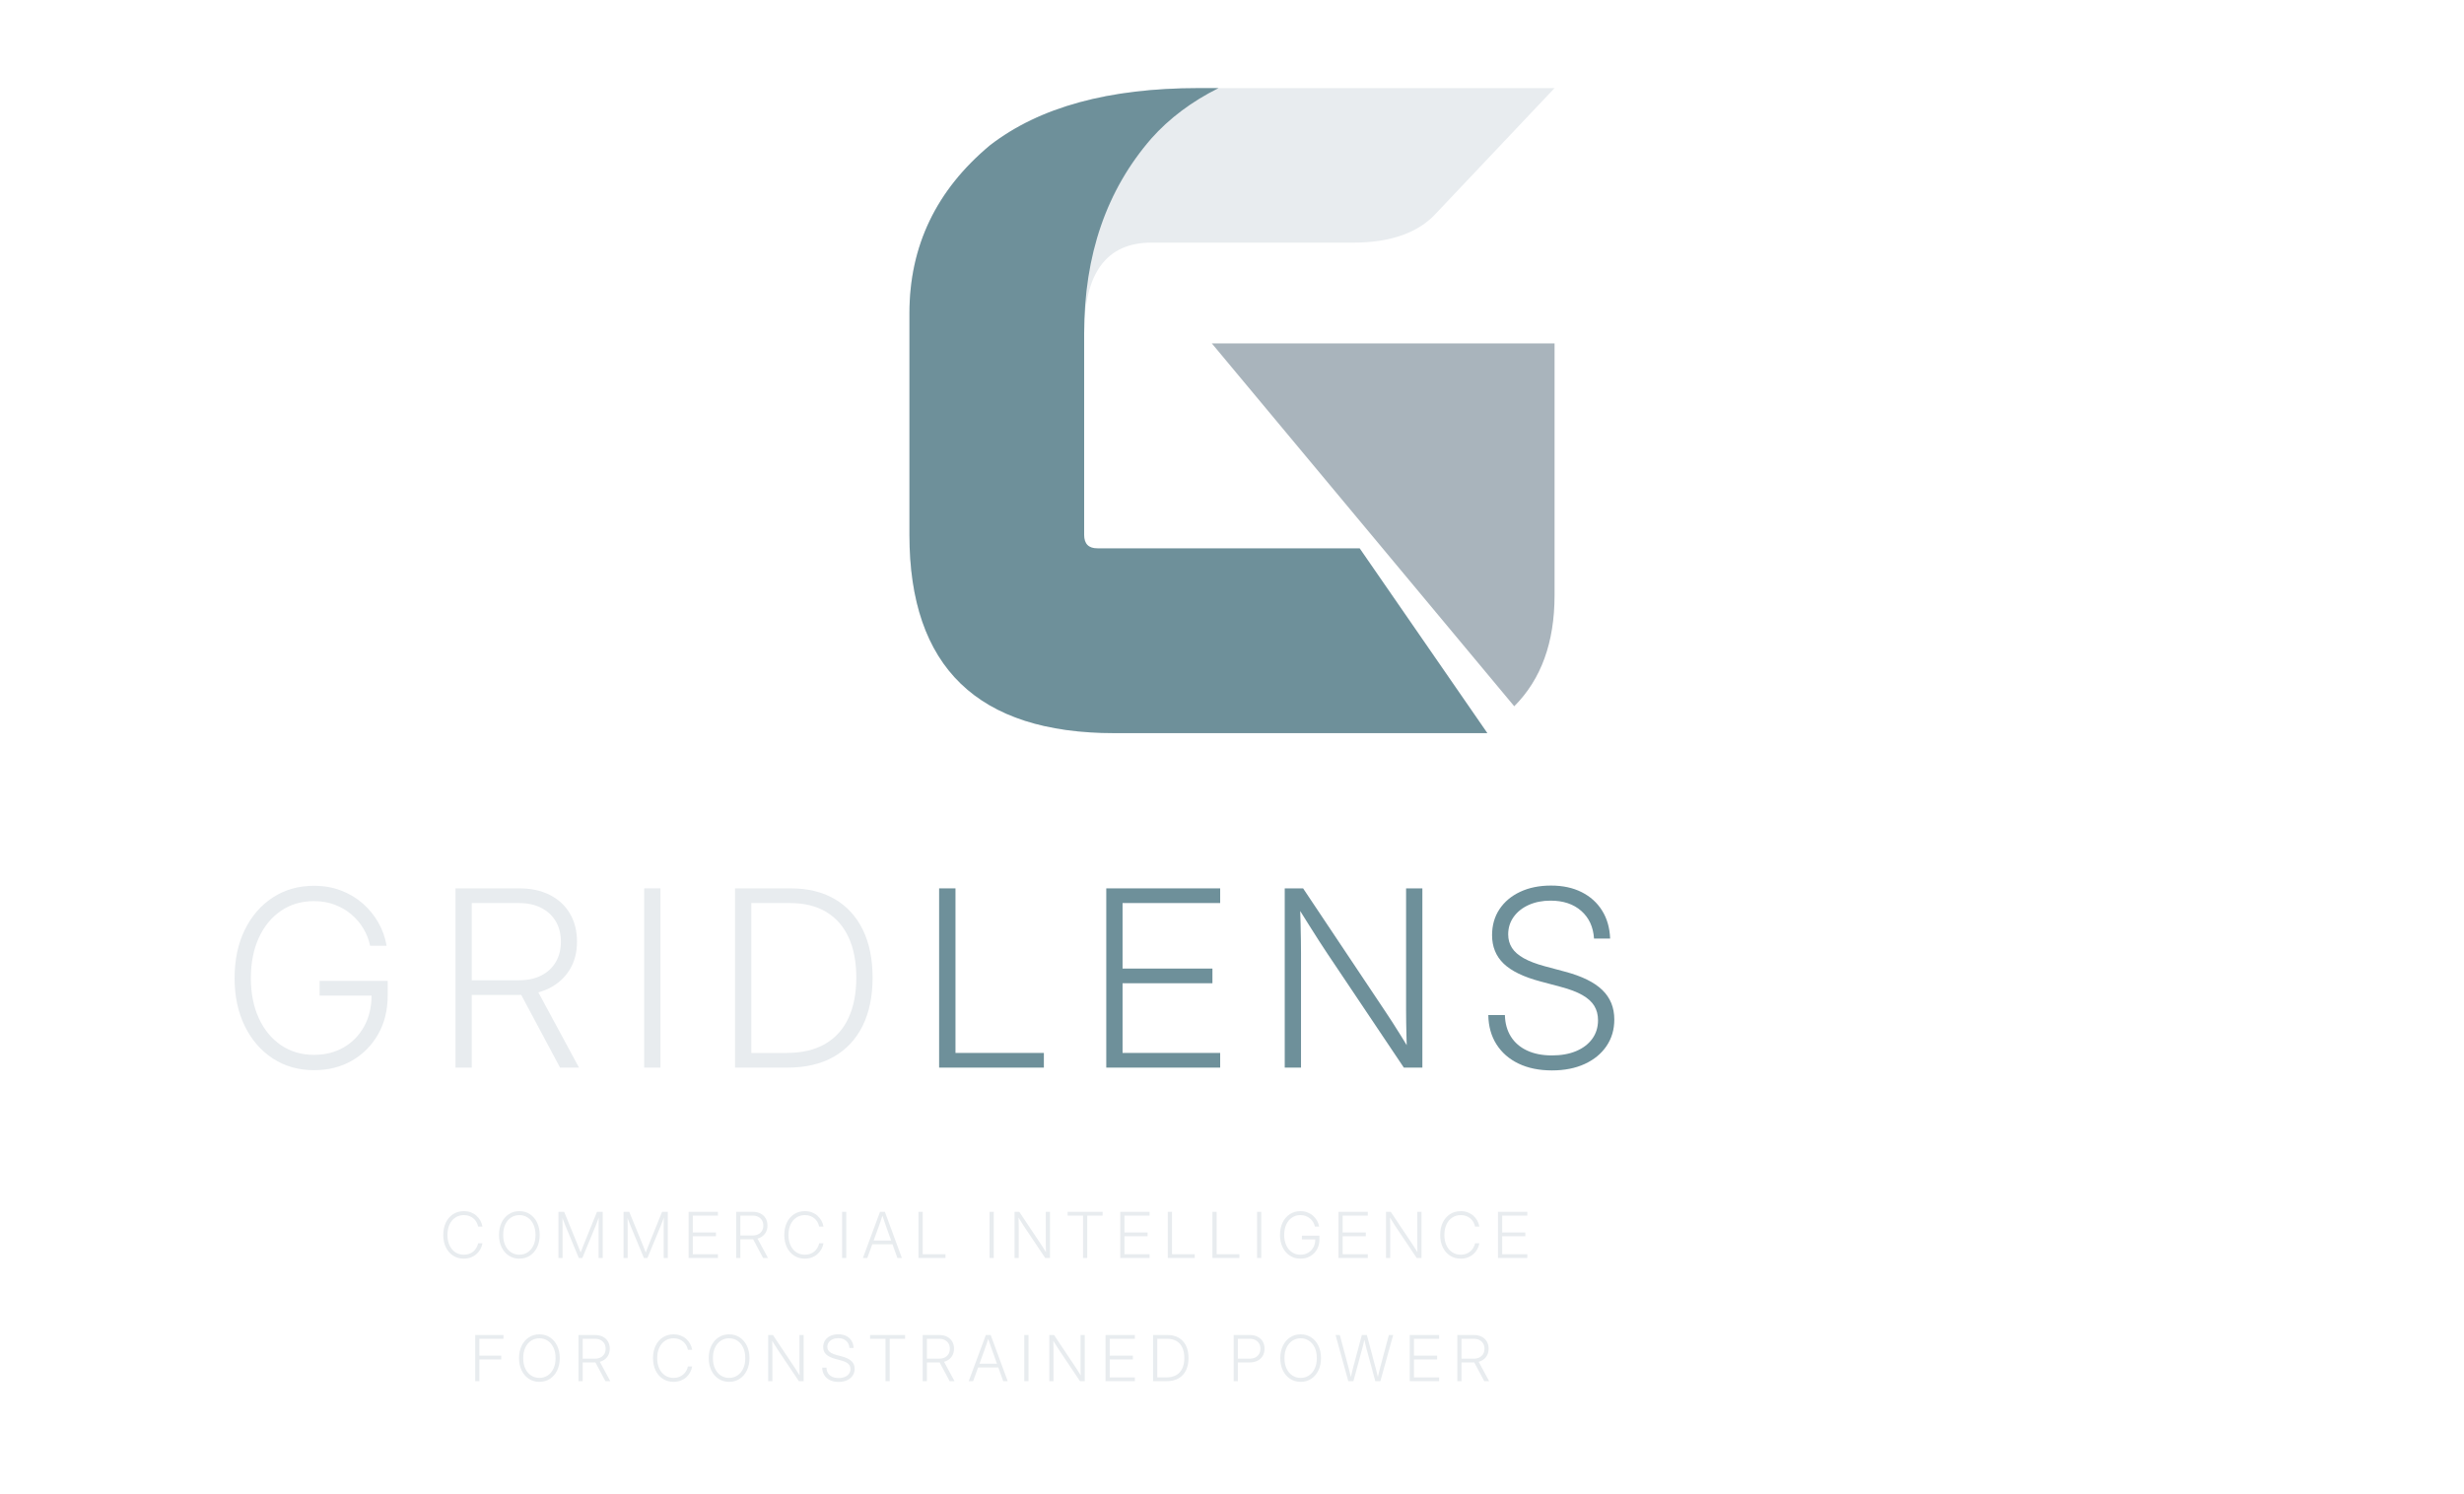
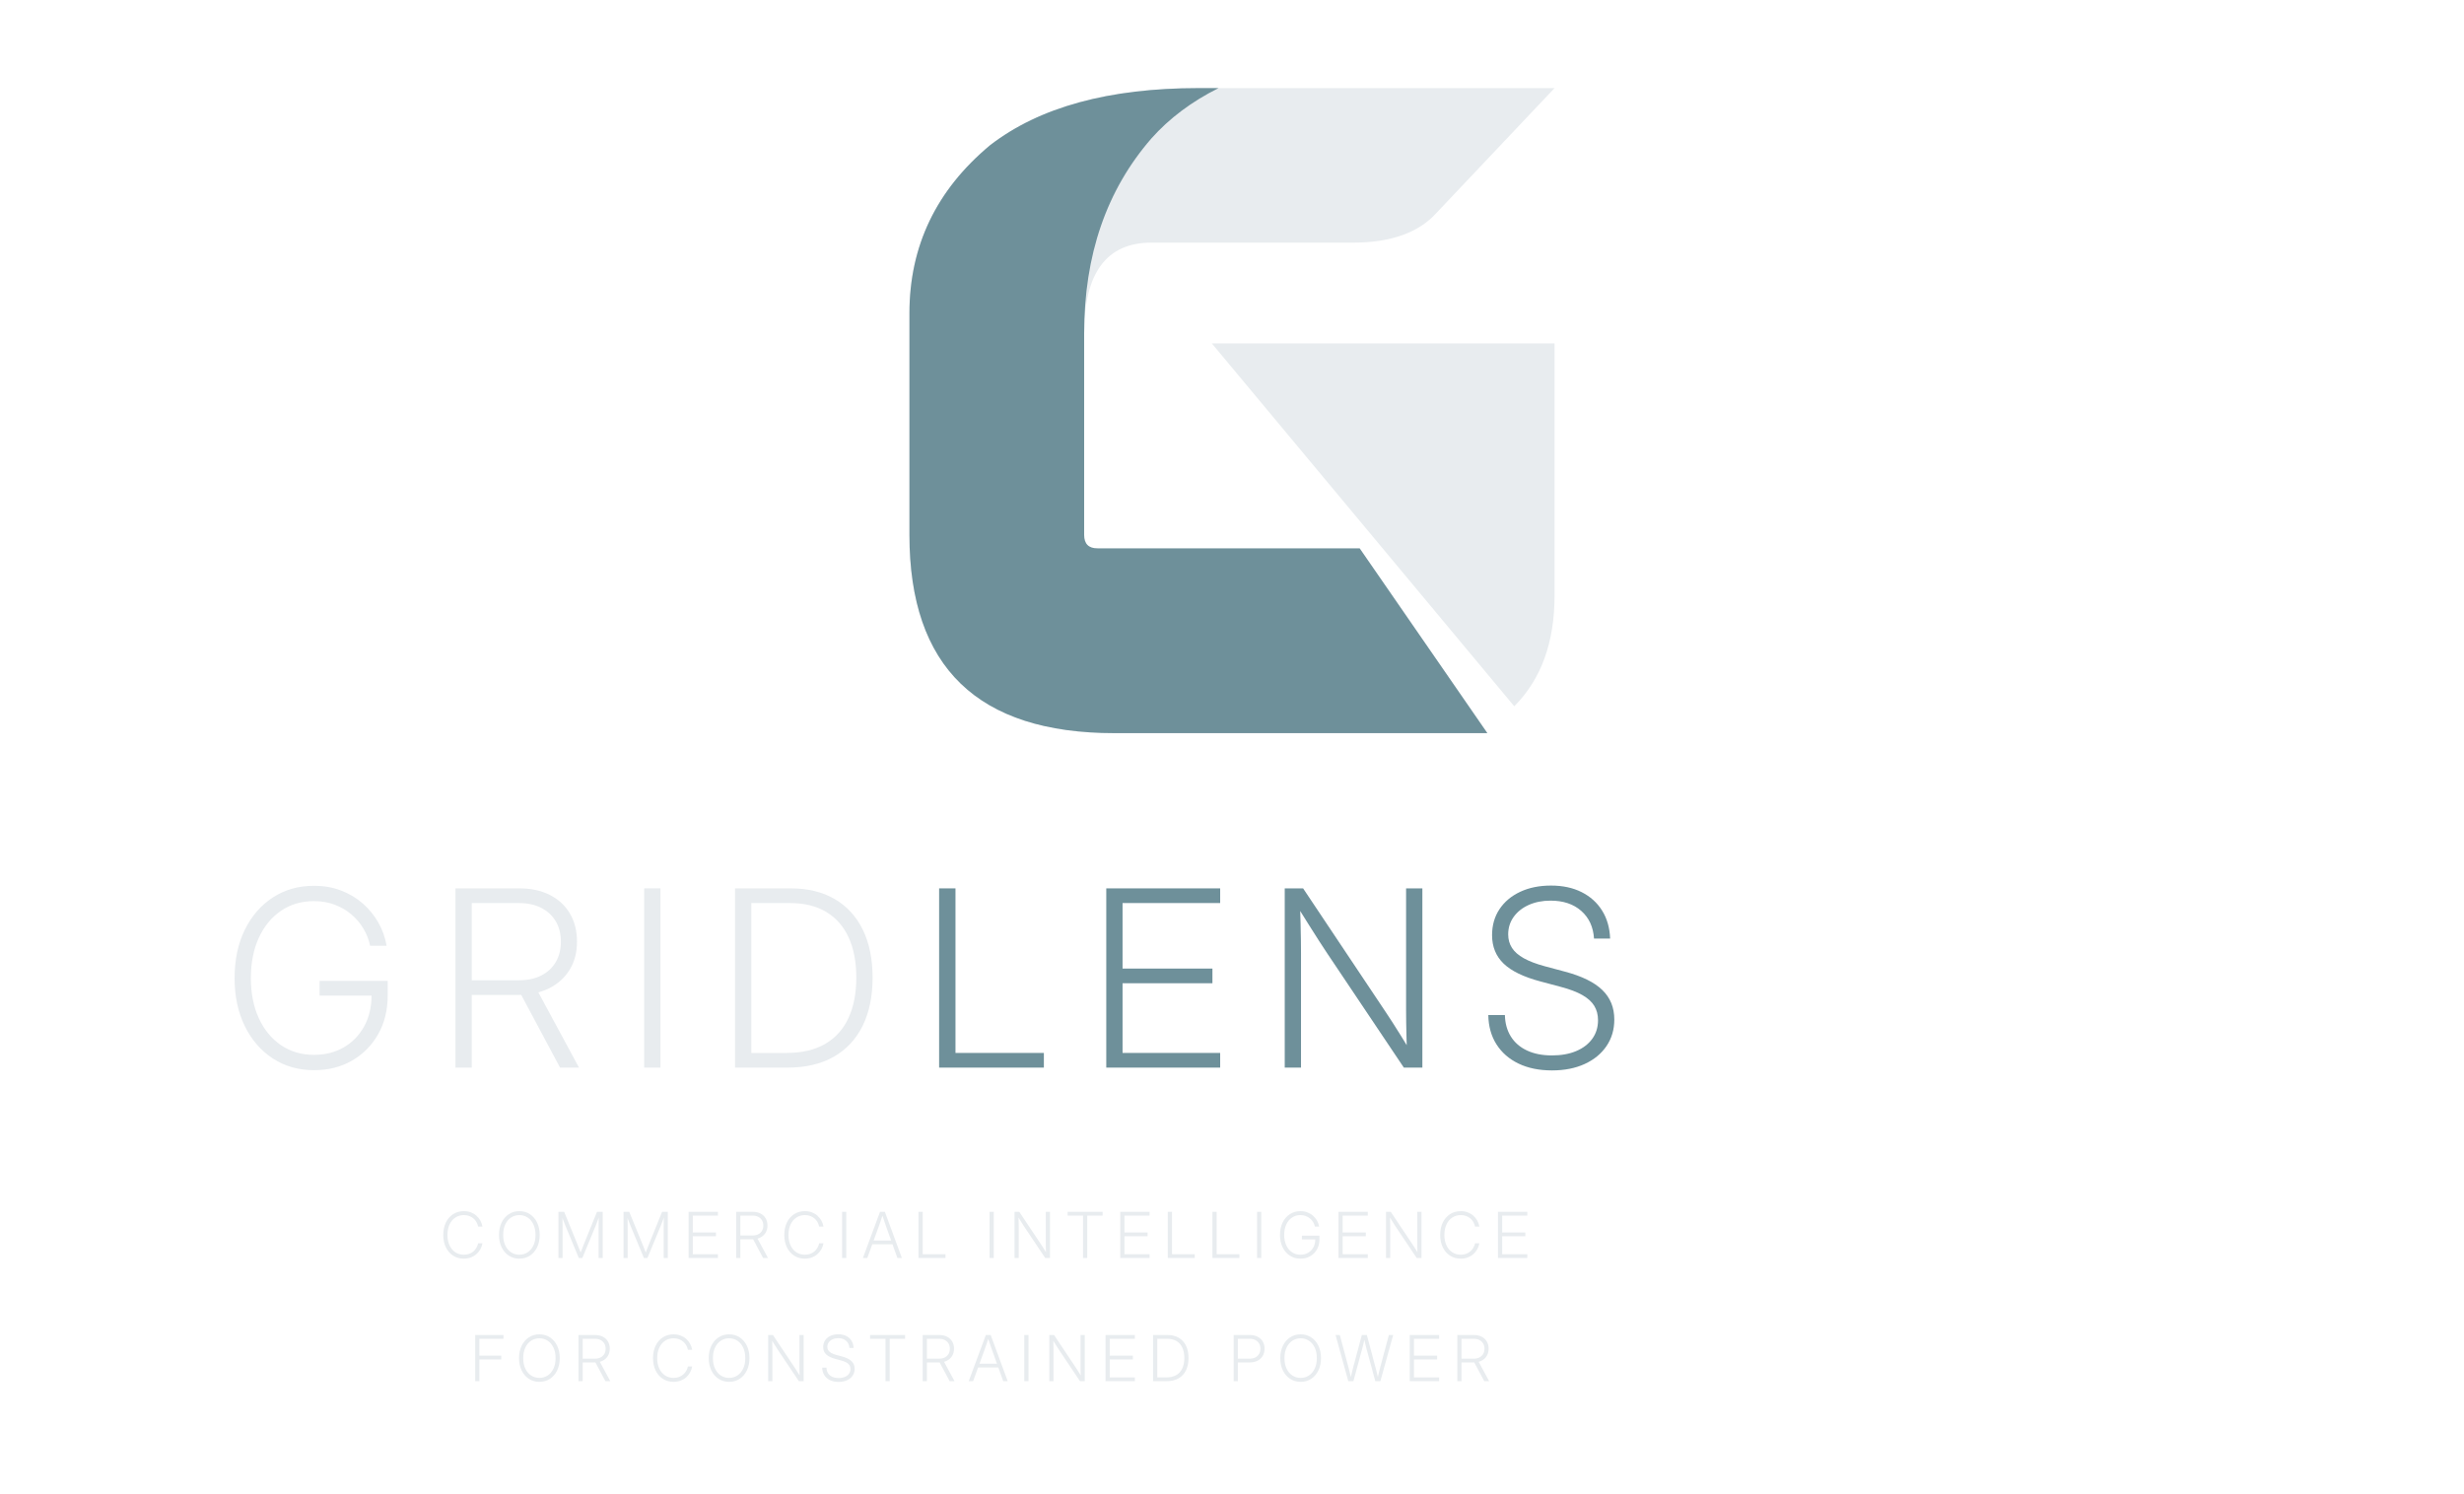
<svg xmlns="http://www.w3.org/2000/svg" width="660" height="400" viewBox="0 0 660 400" role="img">
  <g transform="translate(240 20) scale(0.9)">
    <path fill="#E8ECEF" d="M90 4H196L161 41Q153 50 136 50H76Q56 50 56 77V141H138L176 196H65Q4 196 4 137V71Q4 41 28 21Q50 4 90 4Z" />
    <path fill="#6E909A" d="M4 88V137Q4 196 65 196H176L138 141H60Q56 141 56 137V77Q56 42 76 19Q84 10 96 4H90Q50 4 28 21Q4 41 4 71Z" />
-     <path fill="#A9B4BC" d="M94 80H196V155Q196 176 184 188Z" />
+     <path fill="#E8ECEF" d="M94 80H196V155Q196 176 184 188Z" />
  </g>
  <g fill="#E8ECEF" transform="translate(60 286) scale(0.03222656 -0.03222656)">
    <path transform="translate(0 0)" d="M749.335 -21.333Q554.668 -21.333 405.668 76Q256.667 173.333 172.334 346.167Q88 519 88 744Q88 971.333 172.167 1144Q256.334 1316.667 405.334 1414Q554.334 1511.333 748.001 1511.333Q870.668 1511.333 973.501 1471.834Q1076.335 1432.334 1154.668 1363.167Q1233.002 1294.001 1283.669 1204.334Q1334.336 1114.667 1351.336 1013.333H1214.333Q1198.666 1088.666 1158.833 1155.666Q1119 1222.666 1058.166 1273.999Q997.333 1325.332 919 1354.665Q840.667 1383.998 748.001 1383.998Q591.669 1383.998 473.336 1303.331Q355.003 1222.665 289.169 1078.665Q223.336 934.666 223.336 744Q223.336 555.334 289.003 411.668Q354.669 268.002 473.169 187.002Q591.669 106.002 749.335 106.002Q887.001 106.002 994.5 167.835Q1102 229.668 1164.333 341.668Q1226.666 453.667 1226.666 603.999L1272 598.666H794.669V720.668H1360.669V598.666Q1360.669 417.333 1281.169 277.5Q1201.669 137.667 1063.835 58.167Q926.001 -21.333 749.335 -21.333Z" />
    <path transform="translate(1769.303 0)" d="M154.666 0V1490H685.334Q830.668 1490 938.335 1435.667Q1046.002 1381.333 1105.336 1281.666Q1164.669 1182 1164.669 1046.666Q1164.669 911.999 1102.836 812.332Q1041.002 712.666 931.002 658.332Q821.001 603.999 676.001 603.999H229.334V726.001H682.668Q788.667 726.001 866.834 765.334Q945 804.667 987.833 876.834Q1030.667 949 1030.667 1046.666Q1030.667 1145.666 987.5 1217.332Q944.334 1288.998 866.167 1328.498Q788.001 1367.998 681.334 1367.998H290.002V0ZM1023.999 0 664.666 672.667H818.003L1181.336 0Z" />
    <path transform="translate(3337.606 0)" d="M290.002 1490V0H154.666V1490Z" />
    <path transform="translate(4092.909 0)" d="M591.334 0H230.668V122.002H583.334Q775.396 122.002 904.364 197.335Q1033.333 272.668 1097.999 413.335Q1162.665 554.001 1162.665 748.67Q1162.665 941.333 1099.832 1079.999Q1036.999 1218.665 913.88 1293.331Q790.761 1367.998 609.334 1367.998H225.334V1490H617.334Q830.668 1490 982.986 1401.167Q1135.305 1312.333 1216.653 1146.167Q1298.001 980 1298.001 748.667Q1298.001 514.333 1214.835 346.667Q1131.668 179 973.807 89.5Q815.946 0 591.334 0ZM290.002 1490V0H154.666V1490Z" />
    <path fill="#6E909A" transform="translate(5789.212 0)" d="M154.666 0V1490H290.669V122.002H1025.335V0Z" />
    <path fill="#6E909A" transform="translate(7178.515 0)" d="M154.666 0V1490H1101.334V1367.998H290.002V823.335H1037.001V701.332H290.002V122.002H1101.334V0Z" />
    <path fill="#6E909A" transform="translate(8661.818 0)" d="M154.666 0V1490H307.336L990.999 466.337Q1016.998 428.337 1049.665 377.004Q1082.331 325.67 1117.998 268.837Q1153.665 212.003 1187.331 156.003L1169.998 132.003Q1168.664 184.669 1166.831 249.17Q1164.998 313.67 1164.164 373.67Q1163.331 433.671 1163.331 471.67V1490H1298.667V0H1144.664L507.003 950.995Q479.67 991.661 442.336 1049.661Q405.003 1107.661 359.336 1180.329Q313.669 1252.996 261.669 1336.33L281.335 1368.331Q284.669 1273.663 286.502 1195.329Q288.336 1116.995 289.169 1055.995Q290.002 994.994 290.002 952.328V0Z" />
    <path fill="#6E909A" transform="translate(10425.121 0)" d="M612.668 -23.333Q453.001 -23.333 335 33.334Q217 90.001 151.333 193.334Q85.666 296.668 83.333 436.669H221.336Q223.669 333.669 271.002 258.169Q318.335 182.669 405.502 142.002Q492.668 101.336 612.668 101.336Q728.335 101.336 814.001 137.502Q899.667 173.669 947.5 239.668Q995.334 305.668 995.334 394Q995.334 462 964.334 513Q933.334 564 865.501 602.833Q797.668 641.666 685.335 671.332L518.001 715.999Q307.333 771.665 211 864.332Q114.666 956.999 114.666 1101.333Q114.666 1224 176.166 1316.666Q237.667 1409.333 348.333 1461.333Q459 1513.333 604.668 1513.333Q750.668 1513.333 859.169 1458.667Q967.669 1404 1029.336 1305.166Q1091.003 1206.333 1096.003 1072.665H962Q953 1216.665 856.334 1302.331Q759.667 1387.998 600.668 1387.998Q499.001 1387.998 419.335 1352.165Q339.669 1316.331 294.169 1252.832Q248.669 1189.332 248.669 1107.333Q248.669 1044 280.169 995.167Q311.669 946.334 378.669 909.001Q445.669 871.668 552.669 842.668L722.002 797.335Q826.669 769.335 903.502 731.668Q980.336 694.001 1030.669 645.335Q1081.003 596.668 1105.836 535.501Q1130.67 474.334 1130.67 399.334Q1130.67 274.667 1065.836 179.167Q1001.003 83.667 884.502 30.167Q768.002 -23.333 612.668 -23.333Z" />
  </g>
  <g fill="#E8ECEF" transform="translate(118 337) scale(0.00830078 -0.00830078)">
    <path transform="translate(0 0)" d="M753.335 -21.333Q555.001 -21.333 405.167 76Q255.334 173.333 171.667 346Q88 518.667 88 744Q88 971 171.334 1143.667Q254.667 1316.333 404.834 1413.833Q555.001 1511.333 753.335 1511.333Q875.001 1511.333 976.835 1473.167Q1078.668 1435.001 1156.502 1366.501Q1234.335 1298.001 1284.169 1208.001Q1334.002 1118 1352.669 1013.333H1214.333Q1197.333 1093 1158 1160.666Q1118.666 1228.333 1059.5 1278.499Q1000.333 1328.665 923.167 1356.331Q846.001 1383.998 753.335 1383.998Q597.668 1383.998 478.335 1305.498Q359.002 1226.998 291.169 1083.498Q223.336 939.999 223.336 744Q223.336 548.001 291.169 405.002Q359.002 262.002 478.335 184.002Q597.668 106.002 753.335 106.002Q846.001 106.002 922.834 133.669Q999.667 161.335 1058.667 211.335Q1117.666 261.334 1157.5 328.667Q1197.333 396 1215 475.334H1352.669Q1334.669 371.666 1284.502 281.666Q1234.335 191.666 1156.502 123.499Q1078.668 55.333 976.835 17Q875.001 -21.333 753.335 -21.333Z" />
    <path transform="translate(1798.412 0)" d="M745.335 -21.333Q552.668 -21.333 404.167 76.5Q255.667 174.333 171.834 347.167Q88 520 88 744Q88 970 172 1142.833Q256 1315.667 404.334 1413.5Q552.668 1511.333 745.335 1511.333Q938.335 1511.333 1086.335 1413.5Q1234.336 1315.667 1318.169 1142.833Q1402.003 970 1402.003 744Q1402.003 519.667 1318.169 346.833Q1234.336 174 1086.335 76.333Q938.335 -21.333 745.335 -21.333ZM745.335 106.002Q891.667 106.002 1009.834 182.169Q1128 258.335 1197.333 401.334Q1266.667 544.334 1266.667 744Q1266.667 944.666 1197.333 1087.999Q1128 1231.332 1009.834 1307.665Q891.667 1383.998 745.335 1383.998Q599.002 1383.998 480.669 1307.998Q362.336 1231.998 292.836 1088.666Q223.336 945.333 223.336 744Q223.336 544.667 292.503 401.668Q361.669 258.668 480.002 182.335Q598.335 106.002 745.335 106.002Z" />
    <path transform="translate(3649.823 0)" d="M154.666 0V1490H339.337L763 453.338Q776.667 420.671 793.501 378.004Q810.334 335.337 827.834 290.004Q845.334 244.67 861.501 203.003Q877.668 161.336 889.334 130.67H854Q865.667 161.336 881.5 203.003Q897.334 244.67 915 290.004Q932.667 335.337 949.501 378.004Q966.334 420.671 979.334 453.338L1398.664 1490H1584.001V0H1450.665V954.661Q1450.665 999.995 1450.999 1049.995Q1451.332 1099.995 1452.499 1151.996Q1453.666 1203.996 1454.666 1256.663Q1455.666 1309.33 1456.332 1359.997H1477.666Q1455.332 1299.996 1433.666 1242.663Q1411.999 1185.329 1391.999 1133.328Q1371.999 1081.328 1354.165 1036.328Q1336.332 991.328 1321.332 954.661L926.335 0H812.333L416.002 954.661Q401.003 991.328 382.836 1036.328Q364.669 1081.328 344.336 1133.328Q324.002 1185.329 301.669 1242.663Q279.335 1299.996 255.668 1359.997H283.002Q284.336 1309.33 285.002 1256.663Q285.669 1203.996 286.836 1151.996Q288.002 1099.995 288.336 1049.995Q288.669 999.995 288.669 954.661V0Z" />
    <path transform="translate(5750.235 0)" d="M154.666 0V1490H339.337L763 453.338Q776.667 420.671 793.501 378.004Q810.334 335.337 827.834 290.004Q845.334 244.67 861.501 203.003Q877.668 161.336 889.334 130.67H854Q865.667 161.336 881.5 203.003Q897.334 244.67 915 290.004Q932.667 335.337 949.501 378.004Q966.334 420.671 979.334 453.338L1398.664 1490H1584.001V0H1450.665V954.661Q1450.665 999.995 1450.999 1049.995Q1451.332 1099.995 1452.499 1151.996Q1453.666 1203.996 1454.666 1256.663Q1455.666 1309.33 1456.332 1359.997H1477.666Q1455.332 1299.996 1433.666 1242.663Q1411.999 1185.329 1391.999 1133.328Q1371.999 1081.328 1354.165 1036.328Q1336.332 991.328 1321.332 954.661L926.335 0H812.333L416.002 954.661Q401.003 991.328 382.836 1036.328Q364.669 1081.328 344.336 1133.328Q324.002 1185.329 301.669 1242.663Q279.335 1299.996 255.668 1359.997H283.002Q284.336 1309.33 285.002 1256.663Q285.669 1203.996 286.836 1151.996Q288.002 1099.995 288.336 1049.995Q288.669 999.995 288.669 954.661V0Z" />
    <path transform="translate(7850.647 0)" d="M154.666 0V1490H1101.334V1367.998H290.002V823.335H1037.001V701.332H290.002V122.002H1101.334V0Z" />
    <path transform="translate(9385.059 0)" d="M154.666 0V1490H685.334Q830.668 1490 938.335 1435.667Q1046.002 1381.333 1105.336 1281.666Q1164.669 1182 1164.669 1046.666Q1164.669 911.999 1102.836 812.332Q1041.002 712.666 931.002 658.332Q821.001 603.999 676.001 603.999H229.334V726.001H682.668Q788.667 726.001 866.834 765.334Q945 804.667 987.833 876.834Q1030.667 949 1030.667 1046.666Q1030.667 1145.666 987.5 1217.332Q944.334 1288.998 866.167 1328.498Q788.001 1367.998 681.334 1367.998H290.002V0ZM1023.999 0 664.666 672.667H818.003L1181.336 0Z" />
    <path transform="translate(11004.471 0)" d="M753.335 -21.333Q555.001 -21.333 405.167 76Q255.334 173.333 171.667 346Q88 518.667 88 744Q88 971 171.334 1143.667Q254.667 1316.333 404.834 1413.833Q555.001 1511.333 753.335 1511.333Q875.001 1511.333 976.835 1473.167Q1078.668 1435.001 1156.502 1366.501Q1234.335 1298.001 1284.169 1208.001Q1334.002 1118 1352.669 1013.333H1214.333Q1197.333 1093 1158 1160.666Q1118.666 1228.333 1059.5 1278.499Q1000.333 1328.665 923.167 1356.331Q846.001 1383.998 753.335 1383.998Q597.668 1383.998 478.335 1305.498Q359.002 1226.998 291.169 1083.498Q223.336 939.999 223.336 744Q223.336 548.001 291.169 405.002Q359.002 262.002 478.335 184.002Q597.668 106.002 753.335 106.002Q846.001 106.002 922.834 133.669Q999.667 161.335 1058.667 211.335Q1117.666 261.334 1157.5 328.667Q1197.333 396 1215 475.334H1352.669Q1334.669 371.666 1284.502 281.666Q1234.335 191.666 1156.502 123.499Q1078.668 55.333 976.835 17Q875.001 -21.333 753.335 -21.333Z" />
    <path transform="translate(12802.882 0)" d="M290.002 1490V0H154.666V1490Z" />
    <path transform="translate(13609.294 0)" d="M20 0 572.333 1490H729.336L1278.002 0H1133.666L781.002 983.328Q750.335 1069.328 714.835 1172.329Q679.335 1275.33 630.334 1425.999H671.002Q622.001 1275.33 586.501 1172.329Q551.001 1069.328 519.667 983.328L161.669 0ZM283.001 442.332V564.334H1015.001V442.332Z" />
    <path transform="translate(15268.706 0)" d="M154.666 0V1490H290.669V122.002H1025.335V0Z" />
    <path transform="translate(16709.118 0)" d="" />
    <path transform="translate(17561.529 0)" d="M290.002 1490V0H154.666V1490Z" />
    <path transform="translate(18367.941 0)" d="M154.666 0V1490H307.336L990.999 466.337Q1016.998 428.337 1049.665 377.004Q1082.331 325.67 1117.998 268.837Q1153.665 212.003 1187.331 156.003L1169.998 132.003Q1168.664 184.669 1166.831 249.17Q1164.998 313.67 1164.164 373.67Q1163.331 433.671 1163.331 471.67V1490H1298.667V0H1144.664L507.003 950.995Q479.67 991.661 442.336 1049.661Q405.003 1107.661 359.336 1180.329Q313.669 1252.996 261.669 1336.33L281.335 1368.331Q284.669 1273.663 286.502 1195.329Q288.336 1116.995 289.169 1055.995Q290.002 994.994 290.002 952.328V0Z" />
    <path transform="translate(20182.353 0)" d="M53.333 1367.998V1490H1182.001V1367.998H686.002V0H550.666V1367.998Z" />
    <path transform="translate(21778.765 0)" d="M154.666 0V1490H1101.334V1367.998H290.002V823.335H1037.001V701.332H290.002V122.002H1101.334V0Z" />
    <path transform="translate(23313.177 0)" d="M154.666 0V1490H290.669V122.002H1025.335V0Z" />
    <path transform="translate(24753.588 0)" d="M154.666 0V1490H290.669V122.002H1025.335V0Z" />
    <path transform="translate(26194 0)" d="M290.002 1490V0H154.666V1490Z" />
    <path transform="translate(27000.412 0)" d="M749.335 -21.333Q554.668 -21.333 405.668 76Q256.667 173.333 172.334 346.167Q88 519 88 744Q88 971.333 172.167 1144Q256.334 1316.667 405.334 1414Q554.334 1511.333 748.001 1511.333Q870.668 1511.333 973.501 1471.834Q1076.335 1432.334 1154.668 1363.167Q1233.002 1294.001 1283.669 1204.334Q1334.336 1114.667 1351.336 1013.333H1214.333Q1198.666 1088.666 1158.833 1155.666Q1119 1222.666 1058.166 1273.999Q997.333 1325.332 919 1354.665Q840.667 1383.998 748.001 1383.998Q591.669 1383.998 473.336 1303.331Q355.003 1222.665 289.169 1078.665Q223.336 934.666 223.336 744Q223.336 555.334 289.003 411.668Q354.669 268.002 473.169 187.002Q591.669 106.002 749.335 106.002Q887.001 106.002 994.5 167.835Q1102 229.668 1164.333 341.668Q1226.666 453.667 1226.666 603.999L1272 598.666H794.669V720.668H1360.669V598.666Q1360.669 417.333 1281.169 277.5Q1201.669 137.667 1063.835 58.167Q926.001 -21.333 749.335 -21.333Z" />
    <path transform="translate(28820.823 0)" d="M154.666 0V1490H1101.334V1367.998H290.002V823.335H1037.001V701.332H290.002V122.002H1101.334V0Z" />
    <path transform="translate(30355.235 0)" d="M154.666 0V1490H307.336L990.999 466.337Q1016.998 428.337 1049.665 377.004Q1082.331 325.67 1117.998 268.837Q1153.665 212.003 1187.331 156.003L1169.998 132.003Q1168.664 184.669 1166.831 249.17Q1164.998 313.67 1164.164 373.67Q1163.331 433.671 1163.331 471.67V1490H1298.667V0H1144.664L507.003 950.995Q479.67 991.661 442.336 1049.661Q405.003 1107.661 359.336 1180.329Q313.669 1252.996 261.669 1336.33L281.335 1368.331Q284.669 1273.663 286.502 1195.329Q288.336 1116.995 289.169 1055.995Q290.002 994.994 290.002 952.328V0Z" />
    <path transform="translate(32169.647 0)" d="M753.335 -21.333Q555.001 -21.333 405.167 76Q255.334 173.333 171.667 346Q88 518.667 88 744Q88 971 171.334 1143.667Q254.667 1316.333 404.834 1413.833Q555.001 1511.333 753.335 1511.333Q875.001 1511.333 976.835 1473.167Q1078.668 1435.001 1156.502 1366.501Q1234.335 1298.001 1284.169 1208.001Q1334.002 1118 1352.669 1013.333H1214.333Q1197.333 1093 1158 1160.666Q1118.666 1228.333 1059.5 1278.499Q1000.333 1328.665 923.167 1356.331Q846.001 1383.998 753.335 1383.998Q597.668 1383.998 478.335 1305.498Q359.002 1226.998 291.169 1083.498Q223.336 939.999 223.336 744Q223.336 548.001 291.169 405.002Q359.002 262.002 478.335 184.002Q597.668 106.002 753.335 106.002Q846.001 106.002 922.834 133.669Q999.667 161.335 1058.667 211.335Q1117.666 261.334 1157.5 328.667Q1197.333 396 1215 475.334H1352.669Q1334.669 371.666 1284.502 281.666Q1234.335 191.666 1156.502 123.499Q1078.668 55.333 976.835 17Q875.001 -21.333 753.335 -21.333Z" />
    <path transform="translate(33968.059 0)" d="M154.666 0V1490H1101.334V1367.998H290.002V823.335H1037.001V701.332H290.002V122.002H1101.334V0Z" />
  </g>
  <g fill="#E8ECEF" transform="translate(126 370) scale(0.00830078 -0.00830078)">
    <path transform="translate(0 0)" d="M154.666 0V1490H1066.668V1367.998H290.002V823.335H995.335V701.332H290.002V0Z" />
    <path transform="translate(1481.412 0)" d="M745.335 -21.333Q552.668 -21.333 404.167 76.5Q255.667 174.333 171.834 347.167Q88 520 88 744Q88 970 172 1142.833Q256 1315.667 404.334 1413.5Q552.668 1511.333 745.335 1511.333Q938.335 1511.333 1086.335 1413.5Q1234.336 1315.667 1318.169 1142.833Q1402.003 970 1402.003 744Q1402.003 519.667 1318.169 346.833Q1234.336 174 1086.335 76.333Q938.335 -21.333 745.335 -21.333ZM745.335 106.002Q891.667 106.002 1009.834 182.169Q1128 258.335 1197.333 401.334Q1266.667 544.334 1266.667 744Q1266.667 944.666 1197.333 1087.999Q1128 1231.332 1009.834 1307.665Q891.667 1383.998 745.335 1383.998Q599.002 1383.998 480.669 1307.998Q362.336 1231.998 292.836 1088.666Q223.336 945.333 223.336 744Q223.336 544.667 292.503 401.668Q361.669 258.668 480.002 182.335Q598.335 106.002 745.335 106.002Z" />
    <path transform="translate(3332.823 0)" d="M154.666 0V1490H685.334Q830.668 1490 938.335 1435.667Q1046.002 1381.333 1105.336 1281.666Q1164.669 1182 1164.669 1046.666Q1164.669 911.999 1102.836 812.332Q1041.002 712.666 931.002 658.332Q821.001 603.999 676.001 603.999H229.334V726.001H682.668Q788.667 726.001 866.834 765.334Q945 804.667 987.833 876.834Q1030.667 949 1030.667 1046.666Q1030.667 1145.666 987.5 1217.332Q944.334 1288.998 866.167 1328.498Q788.001 1367.998 681.334 1367.998H290.002V0ZM1023.999 0 664.666 672.667H818.003L1181.336 0Z" />
    <path transform="translate(4952.235 0)" d="" />
    <path transform="translate(5804.647 0)" d="M753.335 -21.333Q555.001 -21.333 405.167 76Q255.334 173.333 171.667 346Q88 518.667 88 744Q88 971 171.334 1143.667Q254.667 1316.333 404.834 1413.833Q555.001 1511.333 753.335 1511.333Q875.001 1511.333 976.835 1473.167Q1078.668 1435.001 1156.502 1366.501Q1234.335 1298.001 1284.169 1208.001Q1334.002 1118 1352.669 1013.333H1214.333Q1197.333 1093 1158 1160.666Q1118.666 1228.333 1059.5 1278.499Q1000.333 1328.665 923.167 1356.331Q846.001 1383.998 753.335 1383.998Q597.668 1383.998 478.335 1305.498Q359.002 1226.998 291.169 1083.498Q223.336 939.999 223.336 744Q223.336 548.001 291.169 405.002Q359.002 262.002 478.335 184.002Q597.668 106.002 753.335 106.002Q846.001 106.002 922.834 133.669Q999.667 161.335 1058.667 211.335Q1117.666 261.334 1157.5 328.667Q1197.333 396 1215 475.334H1352.669Q1334.669 371.666 1284.502 281.666Q1234.335 191.666 1156.502 123.499Q1078.668 55.333 976.835 17Q875.001 -21.333 753.335 -21.333Z" />
    <path transform="translate(7603.059 0)" d="M745.335 -21.333Q552.668 -21.333 404.167 76.5Q255.667 174.333 171.834 347.167Q88 520 88 744Q88 970 172 1142.833Q256 1315.667 404.334 1413.5Q552.668 1511.333 745.335 1511.333Q938.335 1511.333 1086.335 1413.5Q1234.336 1315.667 1318.169 1142.833Q1402.003 970 1402.003 744Q1402.003 519.667 1318.169 346.833Q1234.336 174 1086.335 76.333Q938.335 -21.333 745.335 -21.333ZM745.335 106.002Q891.667 106.002 1009.834 182.169Q1128 258.335 1197.333 401.334Q1266.667 544.334 1266.667 744Q1266.667 944.666 1197.333 1087.999Q1128 1231.332 1009.834 1307.665Q891.667 1383.998 745.335 1383.998Q599.002 1383.998 480.669 1307.998Q362.336 1231.998 292.836 1088.666Q223.336 945.333 223.336 744Q223.336 544.667 292.503 401.668Q361.669 258.668 480.002 182.335Q598.335 106.002 745.335 106.002Z" />
    <path transform="translate(9454.471 0)" d="M154.666 0V1490H307.336L990.999 466.337Q1016.998 428.337 1049.665 377.004Q1082.331 325.67 1117.998 268.837Q1153.665 212.003 1187.331 156.003L1169.998 132.003Q1168.664 184.669 1166.831 249.17Q1164.998 313.67 1164.164 373.67Q1163.331 433.671 1163.331 471.67V1490H1298.667V0H1144.664L507.003 950.995Q479.67 991.661 442.336 1049.661Q405.003 1107.661 359.336 1180.329Q313.669 1252.996 261.669 1336.33L281.335 1368.331Q284.669 1273.663 286.502 1195.329Q288.336 1116.995 289.169 1055.995Q290.002 994.994 290.002 952.328V0Z" />
    <path transform="translate(11268.882 0)" d="M612.668 -23.333Q453.001 -23.333 335 33.334Q217 90.001 151.333 193.334Q85.666 296.668 83.333 436.669H221.336Q223.669 333.669 271.002 258.169Q318.335 182.669 405.502 142.002Q492.668 101.336 612.668 101.336Q728.335 101.336 814.001 137.502Q899.667 173.669 947.5 239.668Q995.334 305.668 995.334 394Q995.334 462 964.334 513Q933.334 564 865.501 602.833Q797.668 641.666 685.335 671.332L518.001 715.999Q307.333 771.665 211 864.332Q114.666 956.999 114.666 1101.333Q114.666 1224 176.166 1316.666Q237.667 1409.333 348.333 1461.333Q459 1513.333 604.668 1513.333Q750.668 1513.333 859.169 1458.667Q967.669 1404 1029.336 1305.166Q1091.003 1206.333 1096.003 1072.665H962Q953 1216.665 856.334 1302.331Q759.667 1387.998 600.668 1387.998Q499.001 1387.998 419.335 1352.165Q339.669 1316.331 294.169 1252.832Q248.669 1189.332 248.669 1107.333Q248.669 1044 280.169 995.167Q311.669 946.334 378.669 909.001Q445.669 871.668 552.669 842.668L722.002 797.335Q826.669 769.335 903.502 731.668Q980.336 694.001 1030.669 645.335Q1081.003 596.668 1105.836 535.501Q1130.67 474.334 1130.67 399.334Q1130.67 274.667 1065.836 179.167Q1001.003 83.667 884.502 30.167Q768.002 -23.333 612.668 -23.333Z" />
    <path transform="translate(12844.294 0)" d="M53.333 1367.998V1490H1182.001V1367.998H686.002V0H550.666V1367.998Z" />
    <path transform="translate(14440.706 0)" d="M154.666 0V1490H685.334Q830.668 1490 938.335 1435.667Q1046.002 1381.333 1105.336 1281.666Q1164.669 1182 1164.669 1046.666Q1164.669 911.999 1102.836 812.332Q1041.002 712.666 931.002 658.332Q821.001 603.999 676.001 603.999H229.334V726.001H682.668Q788.667 726.001 866.834 765.334Q945 804.667 987.833 876.834Q1030.667 949 1030.667 1046.666Q1030.667 1145.666 987.5 1217.332Q944.334 1288.998 866.167 1328.498Q788.001 1367.998 681.334 1367.998H290.002V0ZM1023.999 0 664.666 672.667H818.003L1181.336 0Z" />
    <path transform="translate(16060.118 0)" d="M20 0 572.333 1490H729.336L1278.002 0H1133.666L781.002 983.328Q750.335 1069.328 714.835 1172.329Q679.335 1275.33 630.334 1425.999H671.002Q622.001 1275.33 586.501 1172.329Q551.001 1069.328 519.667 983.328L161.669 0ZM283.001 442.332V564.334H1015.001V442.332Z" />
    <path transform="translate(17719.529 0)" d="M290.002 1490V0H154.666V1490Z" />
    <path transform="translate(18525.941 0)" d="M154.666 0V1490H307.336L990.999 466.337Q1016.998 428.337 1049.665 377.004Q1082.331 325.67 1117.998 268.837Q1153.665 212.003 1187.331 156.003L1169.998 132.003Q1168.664 184.669 1166.831 249.17Q1164.998 313.67 1164.164 373.67Q1163.331 433.671 1163.331 471.67V1490H1298.667V0H1144.664L507.003 950.995Q479.67 991.661 442.336 1049.661Q405.003 1107.661 359.336 1180.329Q313.669 1252.996 261.669 1336.33L281.335 1368.331Q284.669 1273.663 286.502 1195.329Q288.336 1116.995 289.169 1055.995Q290.002 994.994 290.002 952.328V0Z" />
    <path transform="translate(20340.353 0)" d="M154.666 0V1490H1101.334V1367.998H290.002V823.335H1037.001V701.332H290.002V122.002H1101.334V0Z" />
    <path transform="translate(21874.765 0)" d="M591.334 0H230.668V122.002H583.334Q775.396 122.002 904.364 197.335Q1033.333 272.668 1097.999 413.335Q1162.665 554.001 1162.665 748.67Q1162.665 941.333 1099.832 1079.999Q1036.999 1218.665 913.88 1293.331Q790.761 1367.998 609.334 1367.998H225.334V1490H617.334Q830.668 1490 982.986 1401.167Q1135.305 1312.333 1216.653 1146.167Q1298.001 980 1298.001 748.667Q1298.001 514.333 1214.835 346.667Q1131.668 179 973.807 89.5Q815.946 0 591.334 0ZM290.002 1490V0H154.666V1490Z" />
    <path transform="translate(23622.177 0)" d="" />
    <path transform="translate(24474.588 0)" d="M154.666 0V1490H672.667Q818.001 1490 925.668 1435.667Q1033.335 1381.333 1092.669 1281.666Q1152.002 1182 1152.002 1046.666Q1152.002 911.999 1091.502 812.666Q1031.002 713.332 922.001 658.666Q813.001 603.999 667.334 603.999H222.668V726.001H668.667Q775.334 726.001 853.5 765.334Q931.667 804.667 974.833 876.834Q1018 949 1018 1046.666Q1018 1145.666 974.833 1217.332Q931.667 1288.998 853.5 1328.498Q775.334 1367.998 668.667 1367.998H290.002V0Z" />
    <path transform="translate(26046 0)" d="M745.335 -21.333Q552.668 -21.333 404.167 76.5Q255.667 174.333 171.834 347.167Q88 520 88 744Q88 970 172 1142.833Q256 1315.667 404.334 1413.5Q552.668 1511.333 745.335 1511.333Q938.335 1511.333 1086.335 1413.5Q1234.336 1315.667 1318.169 1142.833Q1402.003 970 1402.003 744Q1402.003 519.667 1318.169 346.833Q1234.336 174 1086.335 76.333Q938.335 -21.333 745.335 -21.333ZM745.335 106.002Q891.667 106.002 1009.834 182.169Q1128 258.335 1197.333 401.334Q1266.667 544.334 1266.667 744Q1266.667 944.666 1197.333 1087.999Q1128 1231.332 1009.834 1307.665Q891.667 1383.998 745.335 1383.998Q599.002 1383.998 480.669 1307.998Q362.336 1231.998 292.836 1088.666Q223.336 945.333 223.336 744Q223.336 544.667 292.503 401.668Q361.669 258.668 480.002 182.335Q598.335 106.002 745.335 106.002Z" />
    <path transform="translate(27897.412 0)" d="M431.333 0 20 1490H157.336L425.334 490.671Q443.334 424.004 459.835 357.337Q476.335 290.67 492.168 224.003Q508.001 157.336 522.668 90.669H504.001Q519.001 157.336 534.668 224.003Q550.334 290.67 567.001 357.337Q583.668 424.004 601.335 490.671L868.667 1490H1030.669L1296.668 490.671Q1314.335 424.004 1331.335 357.337Q1348.335 290.67 1364.335 224.003Q1380.335 157.336 1395.335 90.669H1374.668Q1390.001 157.336 1405.835 224.003Q1421.668 290.67 1438.835 357.337Q1456.002 424.004 1473.335 490.671L1740.667 1490H1879.336L1466.67 0H1303.333L1029.001 1007.997Q1002.668 1105.331 979.501 1202.664Q956.334 1299.998 934.001 1397.331H964.002Q941.668 1299.998 918.835 1202.664Q896.002 1105.331 869.668 1007.997L596.003 0Z" />
    <path transform="translate(30157.823 0)" d="M154.666 0V1490H1101.334V1367.998H290.002V823.335H1037.001V701.332H290.002V122.002H1101.334V0Z" />
    <path transform="translate(31692.235 0)" d="M154.666 0V1490H685.334Q830.668 1490 938.335 1435.667Q1046.002 1381.333 1105.336 1281.666Q1164.669 1182 1164.669 1046.666Q1164.669 911.999 1102.836 812.332Q1041.002 712.666 931.002 658.332Q821.001 603.999 676.001 603.999H229.334V726.001H682.668Q788.667 726.001 866.834 765.334Q945 804.667 987.833 876.834Q1030.667 949 1030.667 1046.666Q1030.667 1145.666 987.5 1217.332Q944.334 1288.998 866.167 1328.498Q788.001 1367.998 681.334 1367.998H290.002V0ZM1023.999 0 664.666 672.667H818.003L1181.336 0Z" />
  </g>
</svg>
